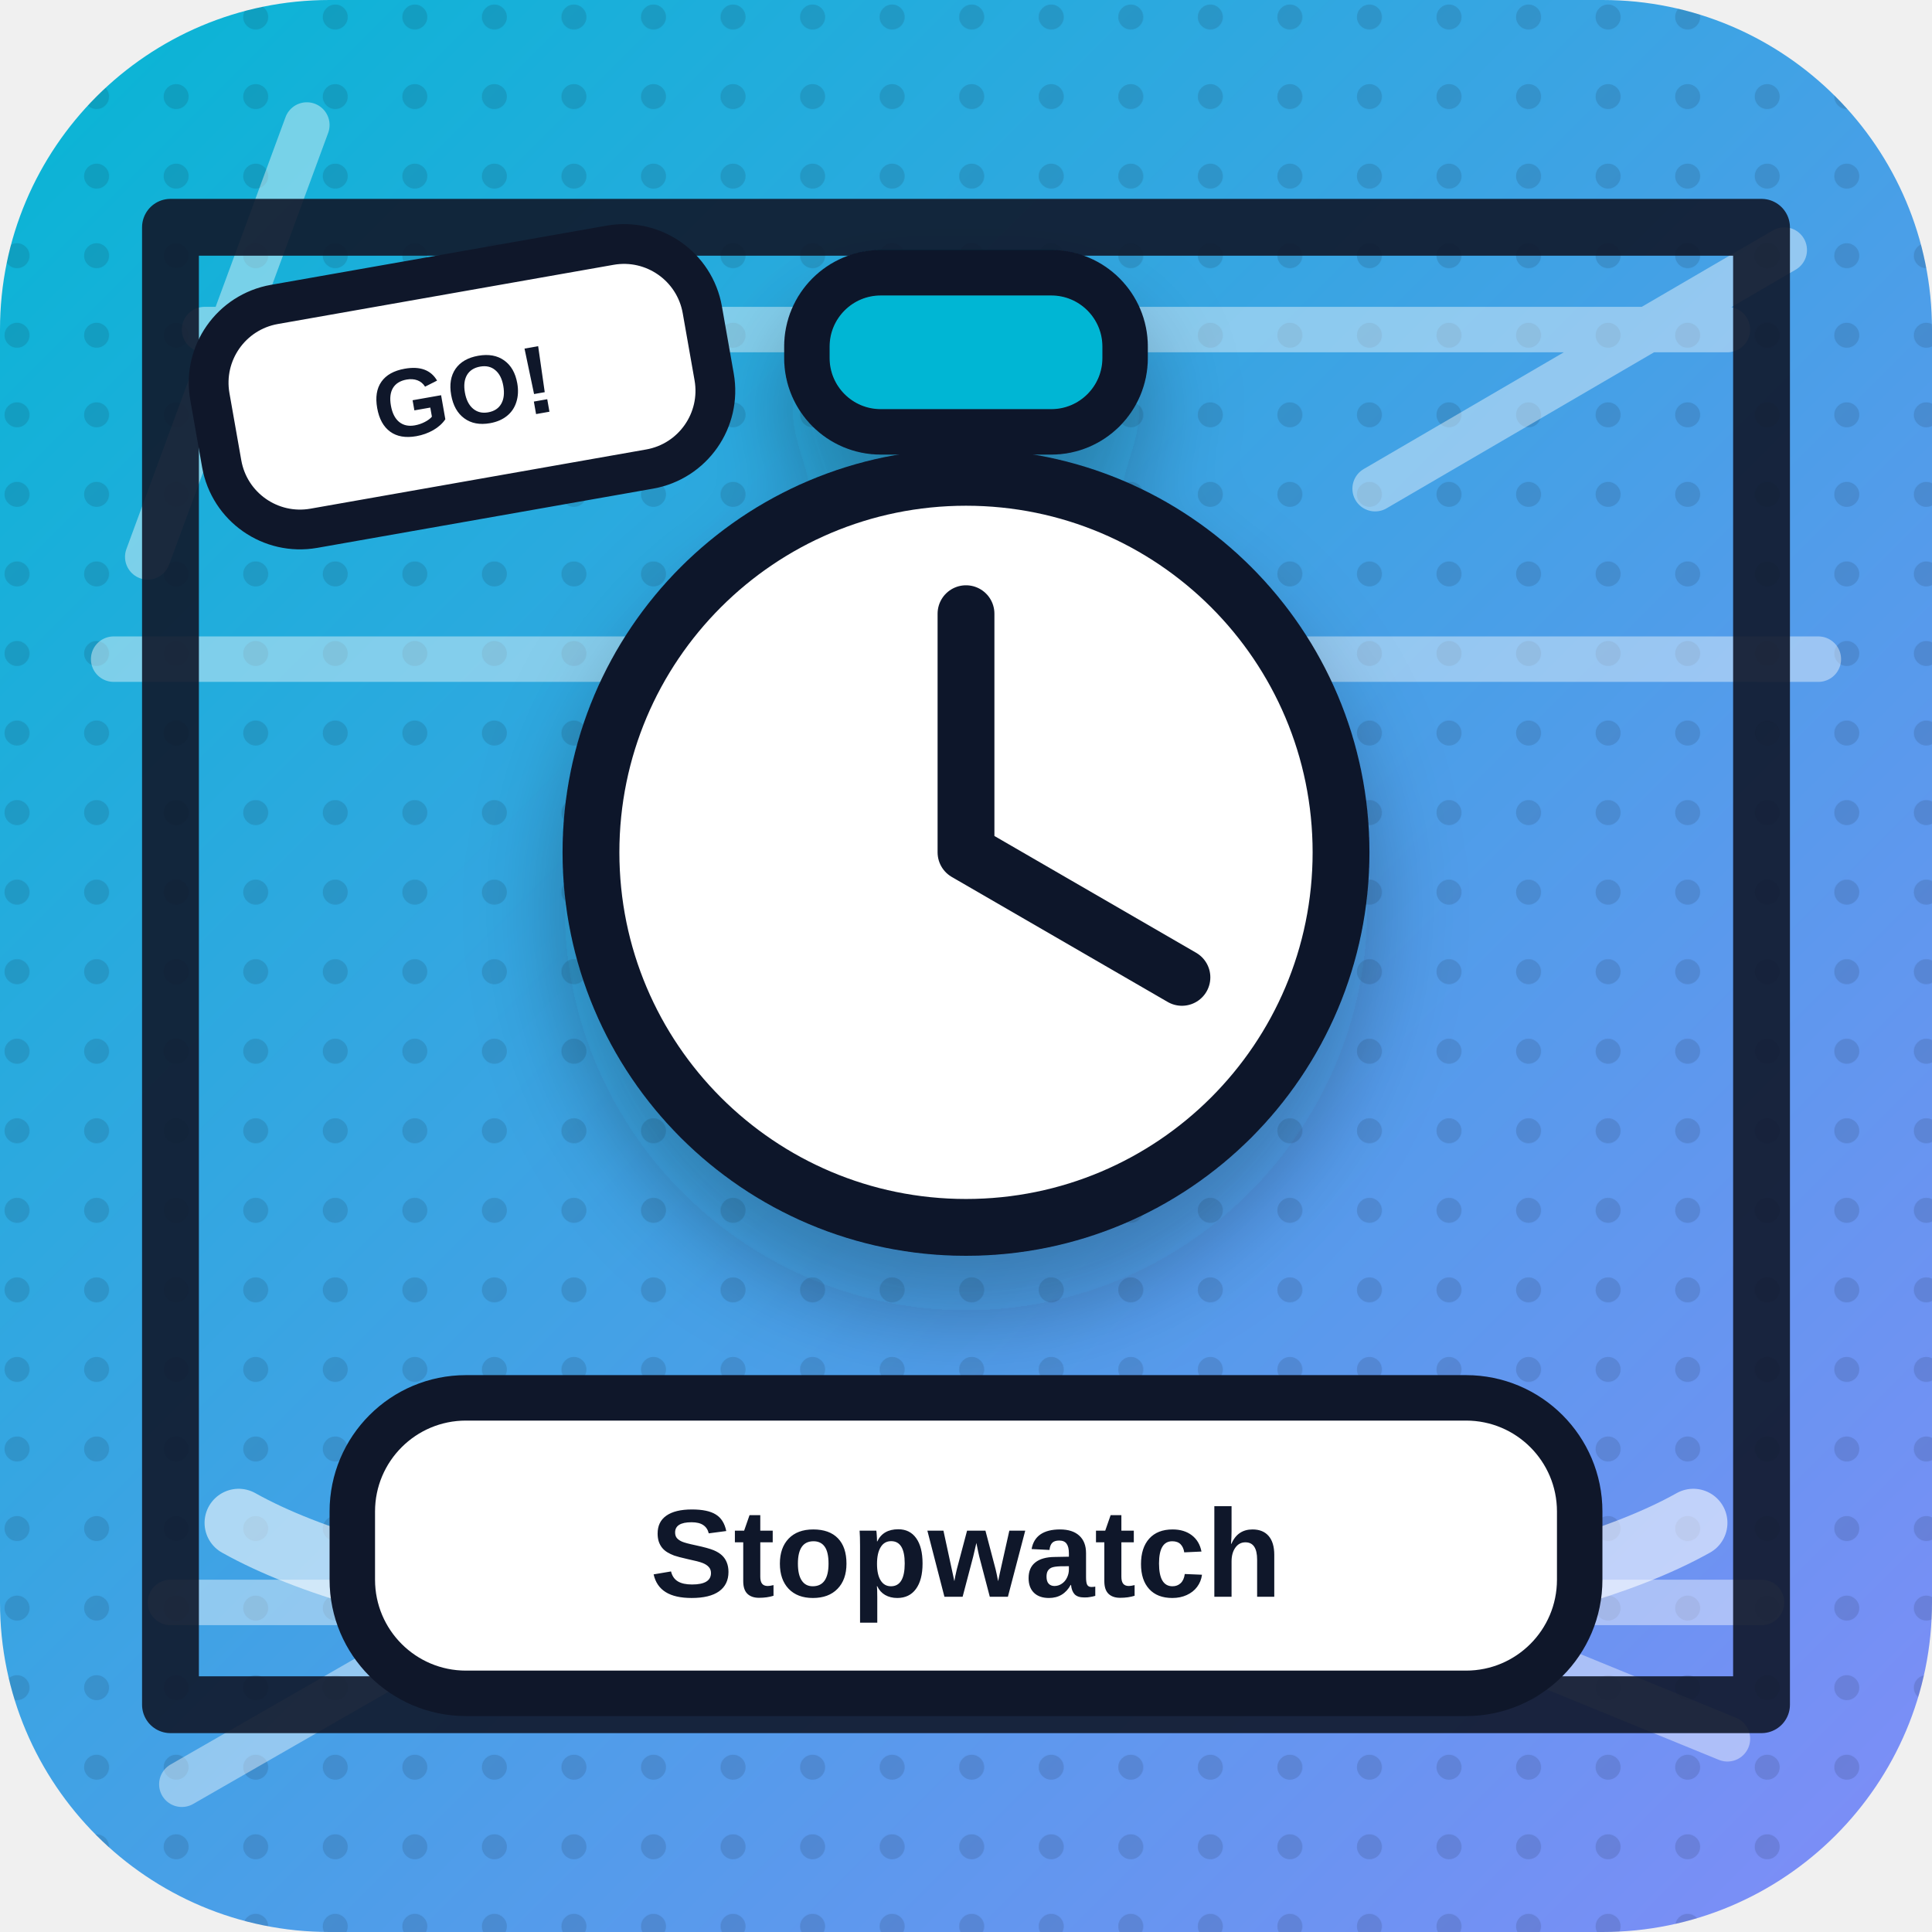
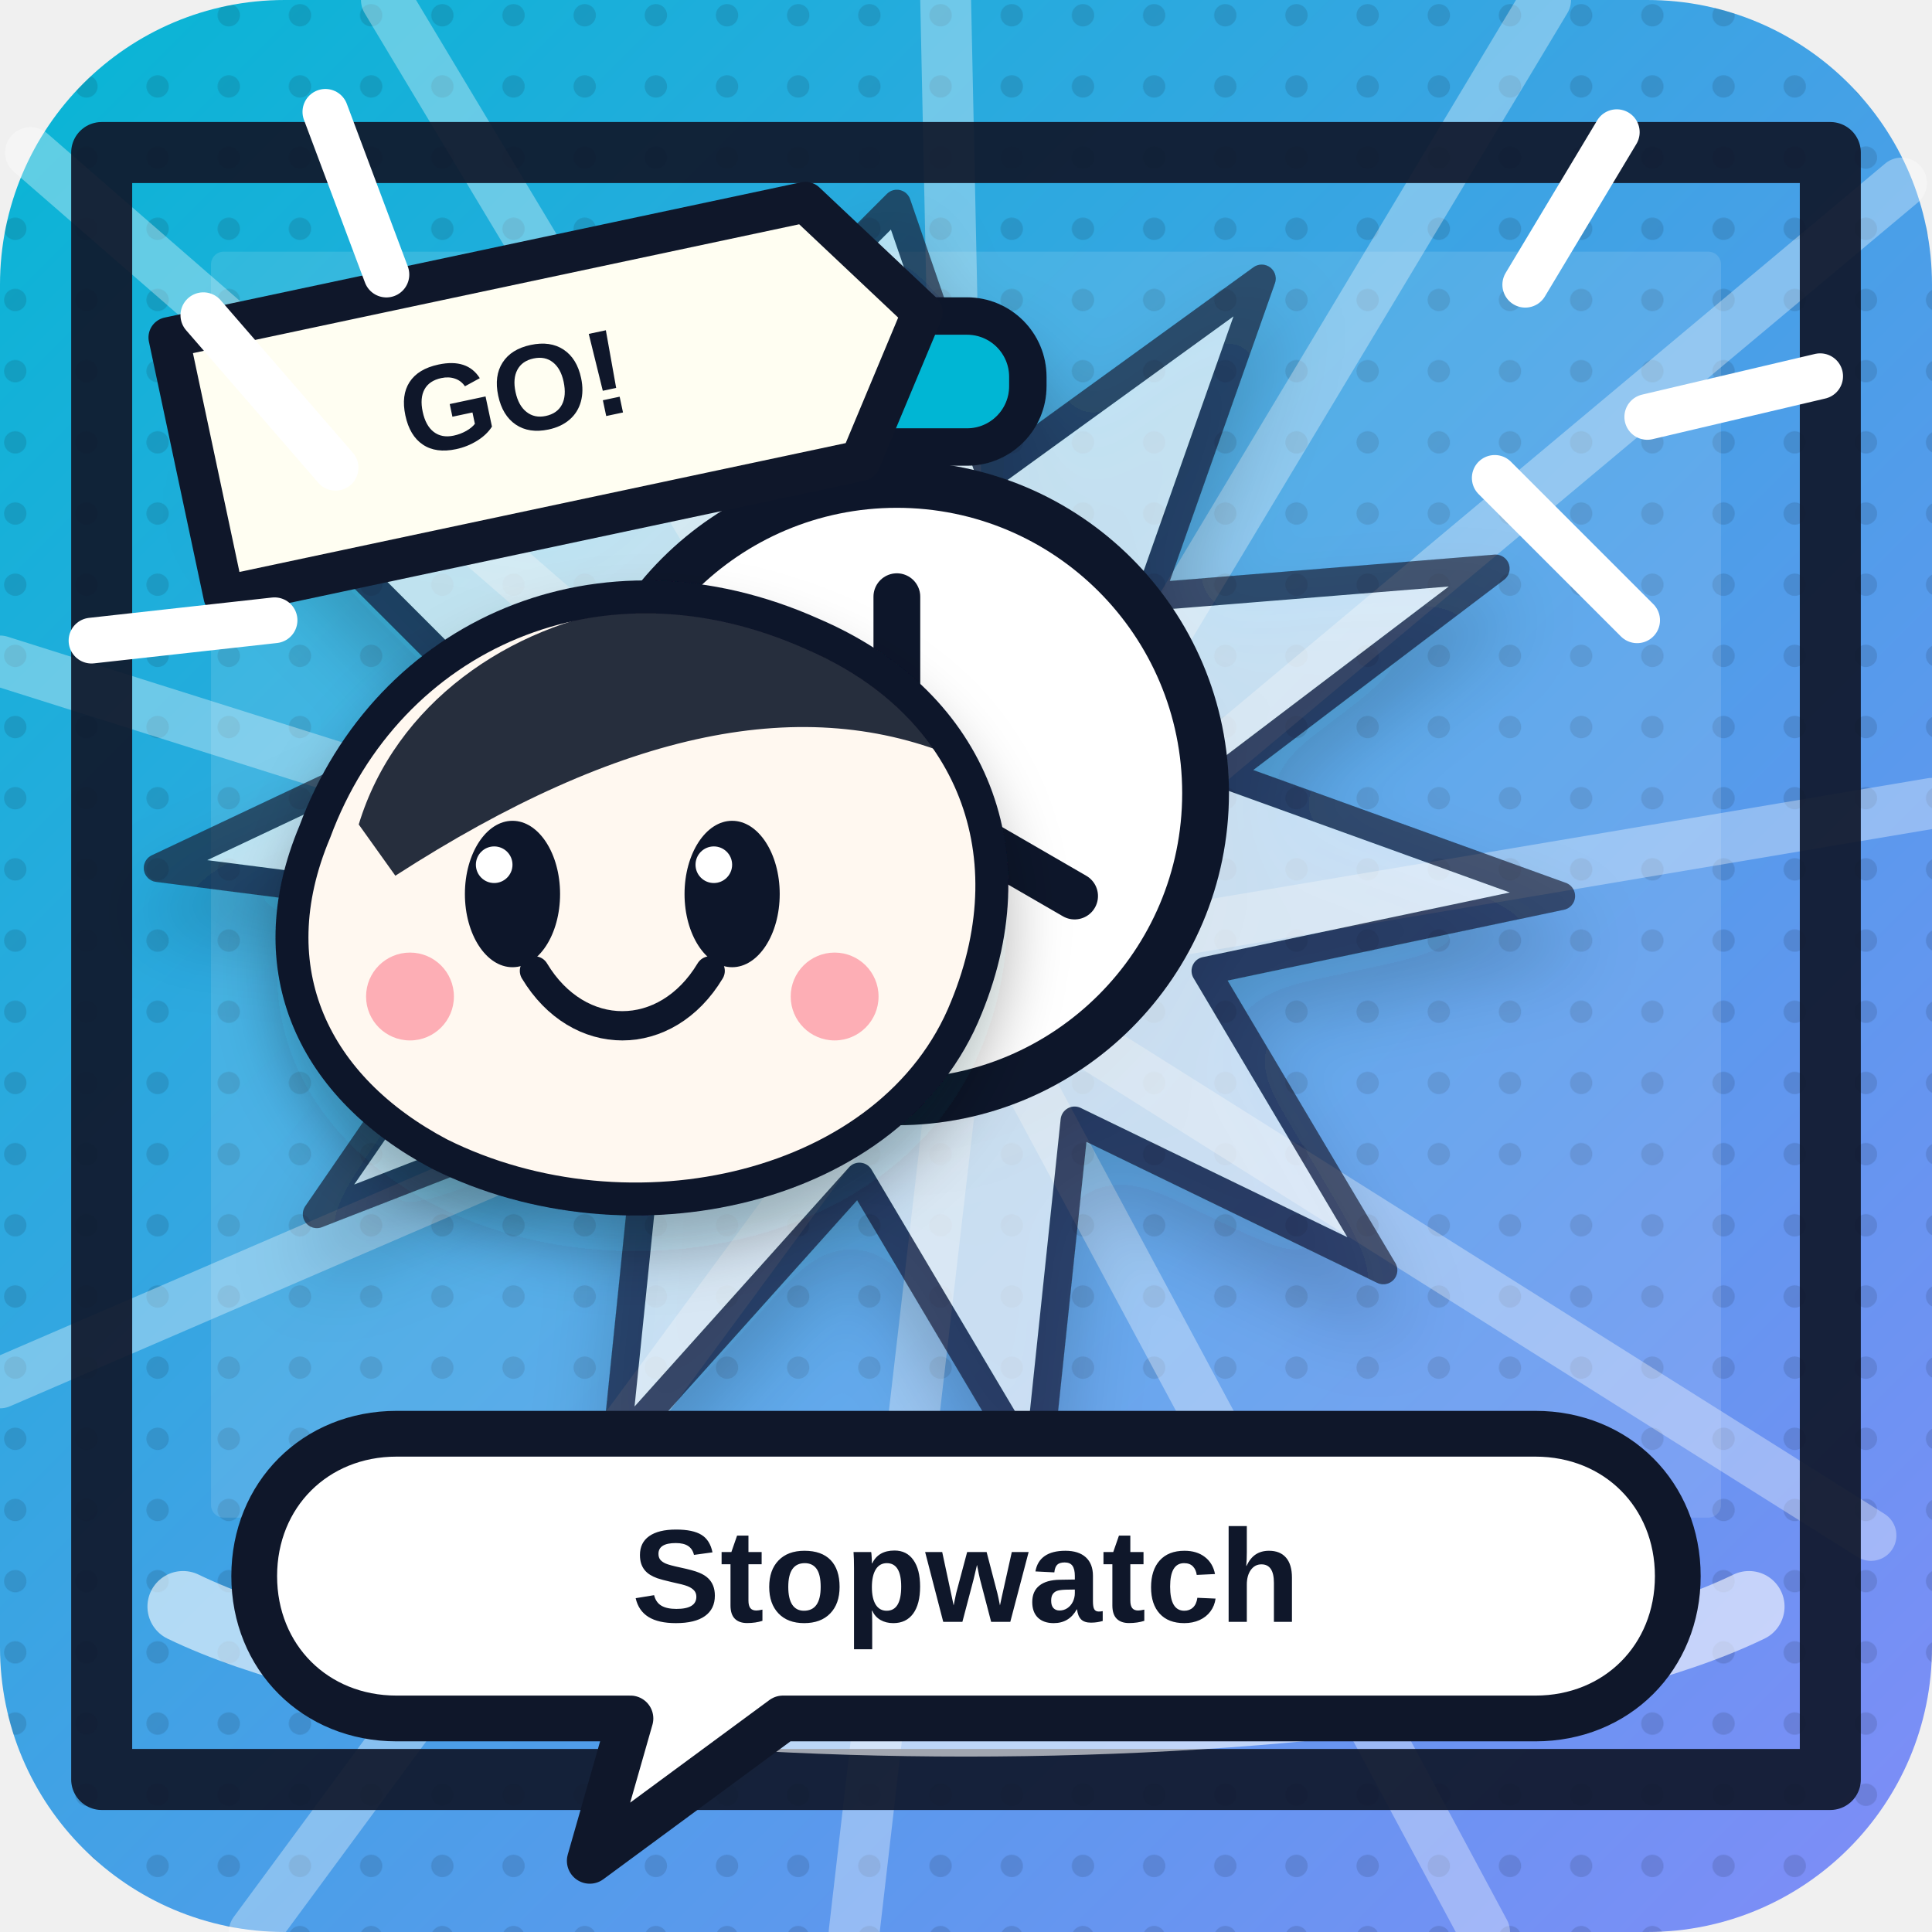
- <svg xmlns="http://www.w3.org/2000/svg" viewBox="0 0 340 340" role="img" aria-label="Stopwatch manga classroom tool icon">
+ <svg xmlns="http://www.w3.org/2000/svg" viewBox="0 0 380 380" role="img" aria-label="Stopwatch manga classroom tool icon">
  <defs>
    <linearGradient id="bg" x1="0" y1="0" x2="1" y2="1">
      <stop offset="0" stop-color="#06b6d4" />
      <stop offset="1" stop-color="#818cf8" />
    </linearGradient>
    <pattern id="dots" width="14" height="14" patternUnits="userSpaceOnUse">
      <circle cx="3" cy="3" r="2.2" fill="#0f172a" opacity=".13" />
    </pattern>
    <filter id="shadow" x="-20%" y="-20%" width="140%" height="140%">
      <feDropShadow dx="0" dy="10" stdDeviation="8" flood-color="#0f172a" flood-opacity=".28" />
    </filter>
  </defs>
-   <rect width="340" height="340" rx="58" fill="url(#bg)" />
-   <rect width="340" height="340" rx="58" fill="url(#dots)" />
-   <path d="M36 58h268M20 116h300M30 282h280M54 22l-28 76M314 44l-72 42M304 306l-88-36M32 314l94-54" stroke="#fff" stroke-width="8" stroke-linecap="round" opacity=".42" />
-   <path d="M30 40h280v260H30z" fill="none" stroke="#0f172a" stroke-width="10" stroke-linejoin="round" opacity=".9" />
-   <g filter="url(#shadow)">
+   <rect width="380" height="380" rx="56" fill="url(#bg)" />
+   <rect width="380" height="380" rx="56" fill="url(#dots)" />
+   <path d="M190 190L6 30M190 190L76 0M190 190L186 0M190 190L304 0M190 190L374 36M190 190L380 158M190 190L368 302M190 190L292 380M190 190L168 380M190 190L50 380M190 190L0 272M190 190L0 130" stroke="#fff" stroke-width="10" stroke-linecap="round" opacity=".34" />
+   <path d="M20 30h340v320H20z" fill="none" stroke="#0f172a" stroke-width="12" stroke-linejoin="round" opacity=".92" />
+   <path d="M44 52h292v244H44z" fill="#ffffff" opacity=".12" stroke="#ffffff" stroke-width="5" stroke-linejoin="round" />
+   <g transform="translate(20 18) scale(.92)" filter="url(#shadow)">
+     <path d="M170 24l20 58 58-42-24 68 74-6-58 44 72 26-76 16 38 64-66-32-8 76-38-64-52 58 8-78-72 28 44-64-78-10 72-34-54-54 72 14z" fill="#ffffff" opacity=".64" stroke="#0f172a" stroke-width="6" stroke-linejoin="round" />
    <circle cx="170" cy="150" r="66" fill="#ffffff" stroke="#0f172a" stroke-width="10" />
    <path d="M170 150l0-42M170 150l38 22" stroke="#0f172a" stroke-width="10" stroke-linecap="round" />
    <rect x="142" y="48" width="56" height="28" rx="13" fill="#06b6d4" stroke="#0f172a" stroke-width="8" />
  </g>
-   <path d="M42 268c50 28 206 28 256 0" fill="none" stroke="#fff" stroke-width="12" stroke-linecap="round" opacity=".58" />
-   <rect x="62" y="246" width="216" height="52" rx="20" fill="#ffffff" stroke="#0f172a" stroke-width="8" />
-   <text x="170" y="281" text-anchor="middle" font-size="22" font-weight="900" fill="#0f172a" font-family="Arial Black, Arial">Stopwatch</text>
-   <g transform="rotate(-10 82 72)">
-     <rect x="38" y="48" width="88" height="40" rx="14" fill="#ffffff" stroke="#0f172a" stroke-width="7" />
-     <text x="82" y="75" text-anchor="middle" font-size="17" font-weight="900" fill="#0f172a" font-family="Arial Black, Arial">GO!</text>
+   <g transform="translate(0 34) scale(.72)" filter="url(#shadow)">
+     <g>
+       <path d="M86 180c20-54 78-80 136-54 42 18 60 58 42 102-20 50-92 66-144 40-34-18-50-50-34-88z" fill="#fff8f0" stroke="#0f172a" stroke-width="9" />
+       <path d="M98 178c20-66 124-86 164-18-42-18-92-8-154 32z" fill="#0f172a" opacity=".9" />
+       <ellipse cx="140" cy="197" rx="13" ry="20" fill="#0f172a" />
+       <ellipse cx="200" cy="197" rx="13" ry="20" fill="#0f172a" />
+       <circle cx="135" cy="189" r="5" fill="#fff" />
+       <circle cx="195" cy="189" r="5" fill="#fff" />
+       <path d="M146 218c12 20 36 20 48 0" fill="none" stroke="#0f172a" stroke-width="8" stroke-linecap="round" />
+       <circle cx="112" cy="225" r="12" fill="#fb7185" opacity=".55" />
+       <circle cx="228" cy="225" r="12" fill="#fb7185" opacity=".55" />
+     </g>
  </g>
+   <path d="M36 316c62 30 246 30 308 0" fill="none" stroke="#fff" stroke-width="14" stroke-linecap="round" opacity=".6" />
+   <path d="M78 282h224c16 0 28 12 28 28s-12 28-28 28H154l-38 28 8-28H78c-16 0-28-12-28-28s12-28 28-28z" fill="#ffffff" stroke="#0f172a" stroke-width="9" stroke-linejoin="round" />
+   <text x="190" y="319" text-anchor="middle" font-size="26" font-weight="900" fill="#0f172a" font-family="Arial Black, Arial">Stopwatch</text>
+   <g transform="rotate(-12 104 82)">
+     <path d="M38 52h128l18 26-18 26H38z" fill="#fffef2" stroke="#0f172a" stroke-width="8" stroke-linejoin="round" />
+     <text x="102" y="85" text-anchor="middle" font-size="24" font-weight="900" fill="#0f172a" font-family="Arial Black, Arial">GO!</text>
+   </g>
+   <path d="M300 56l18-30M324 82l34-8M294 94l28 28M66 92L40 62M54 122l-36 4M76 54L64 22" stroke="#fff" stroke-width="9" stroke-linecap="round" />
</svg>
